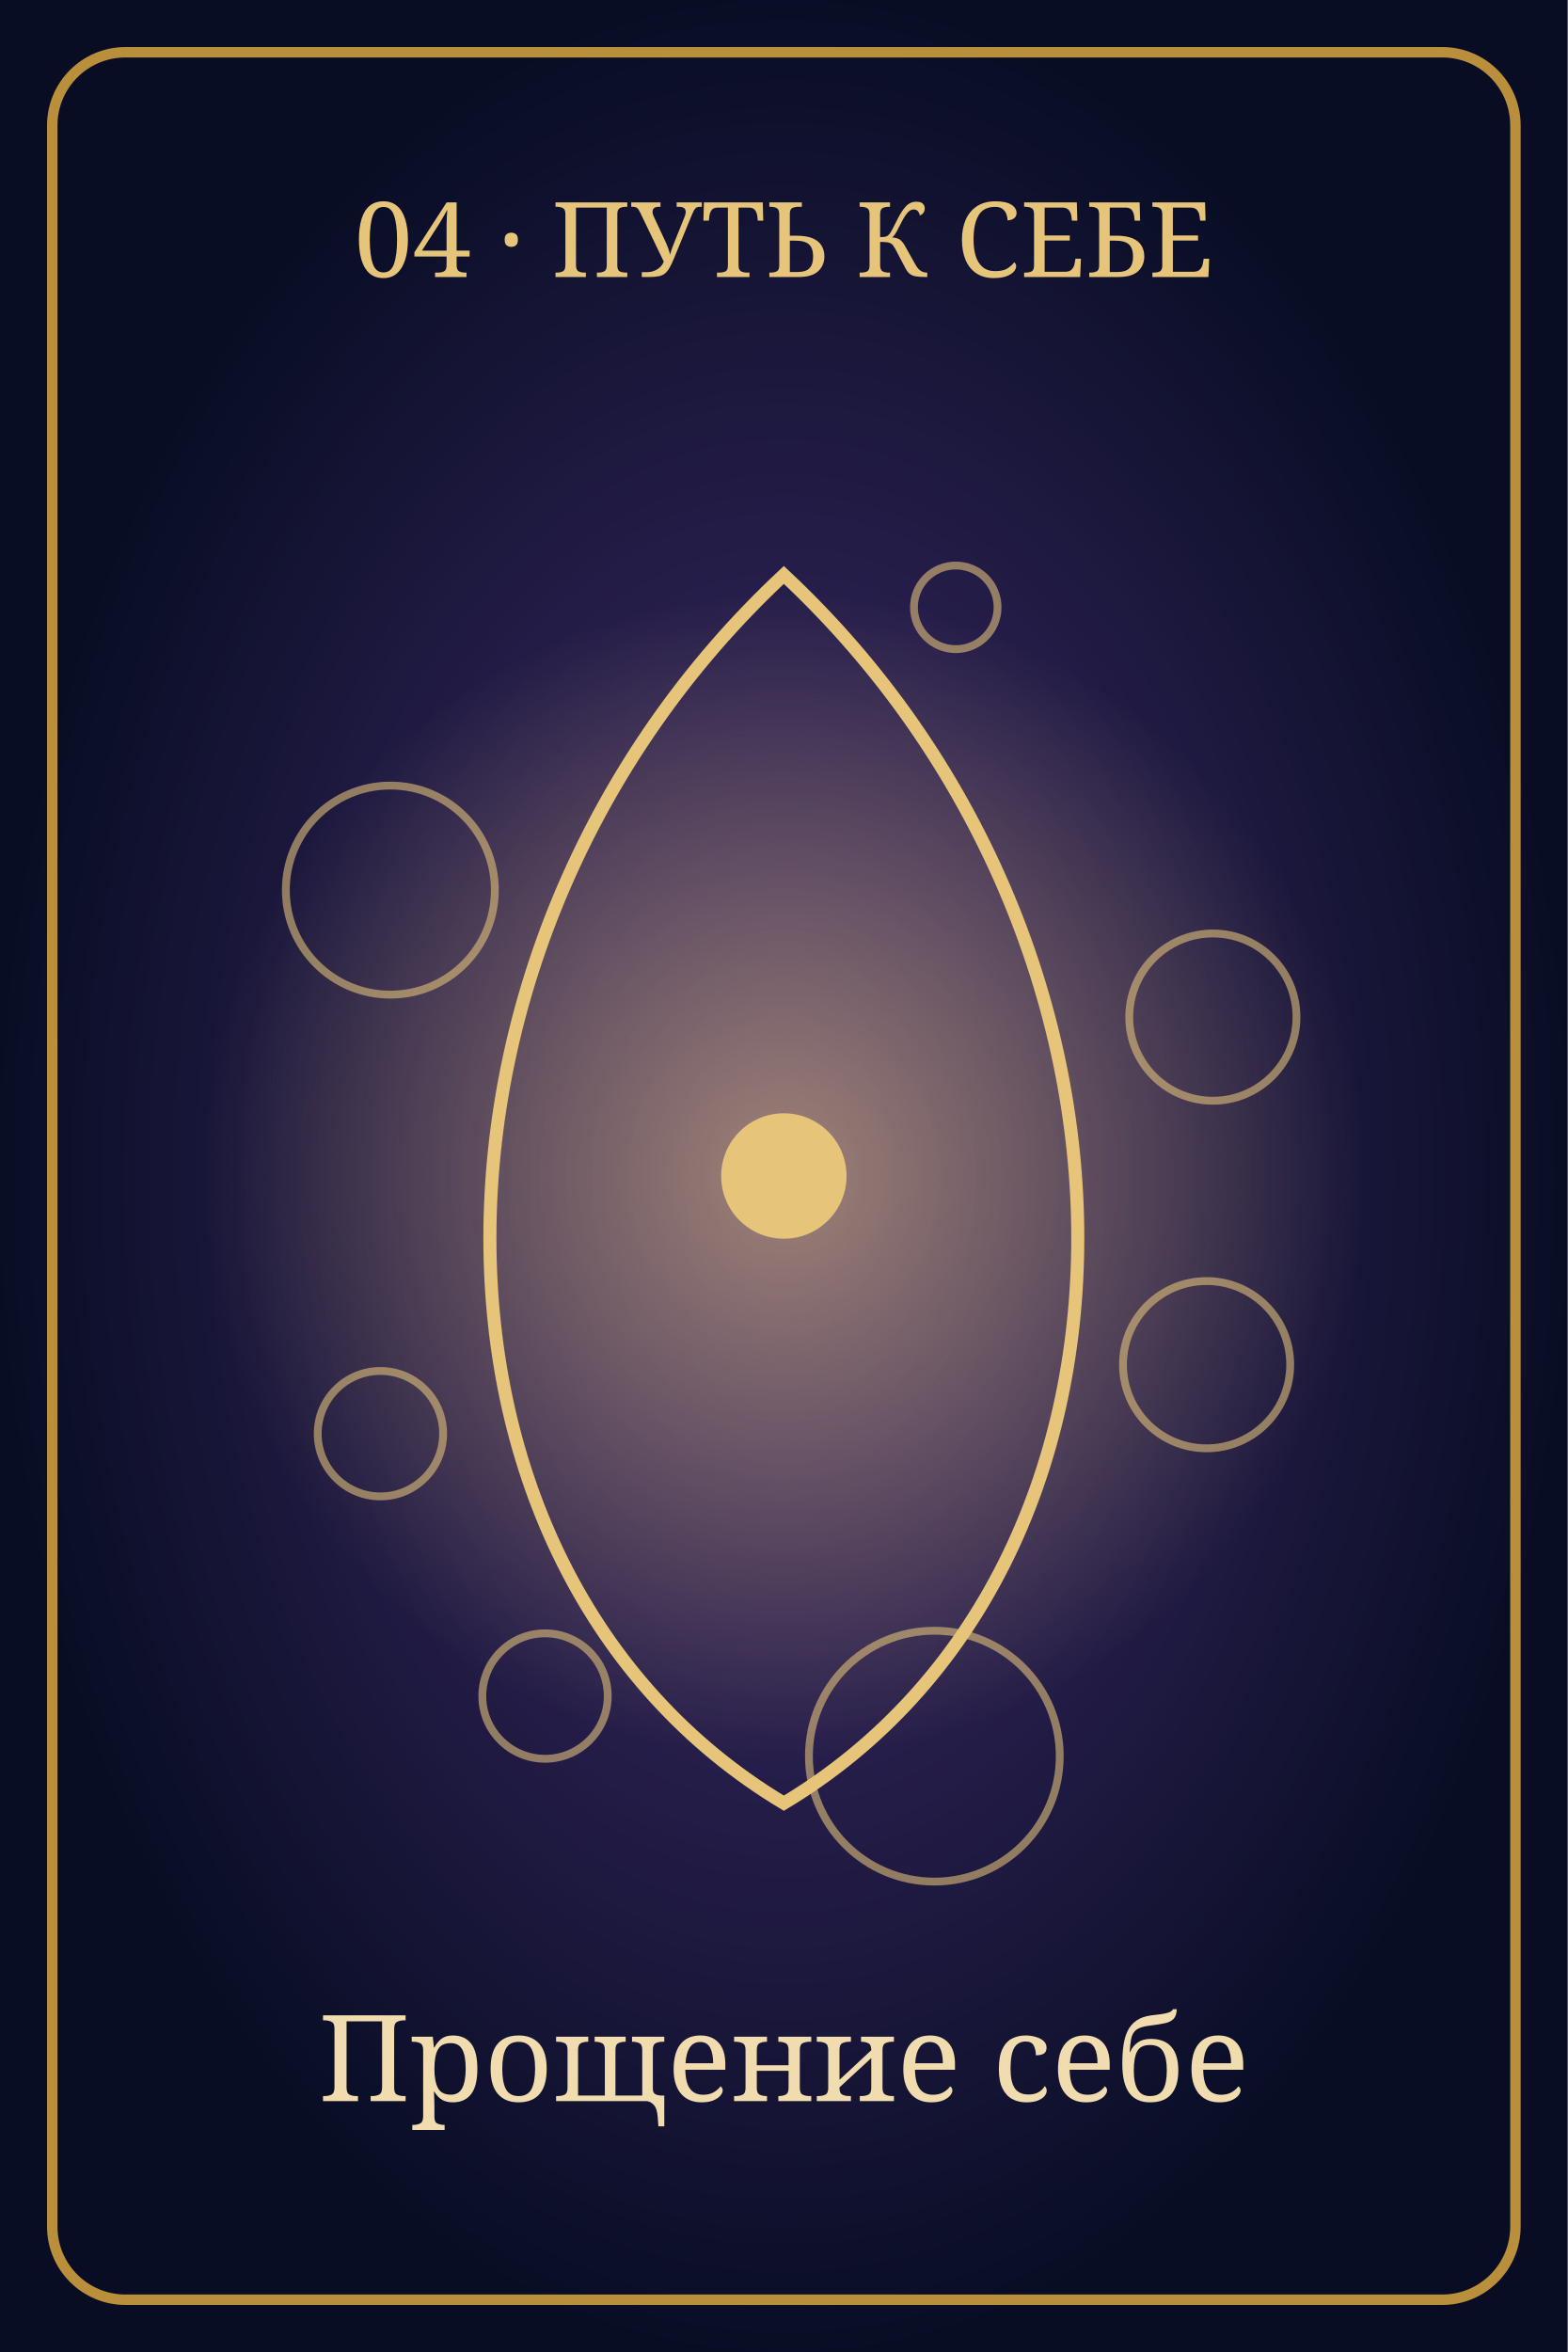
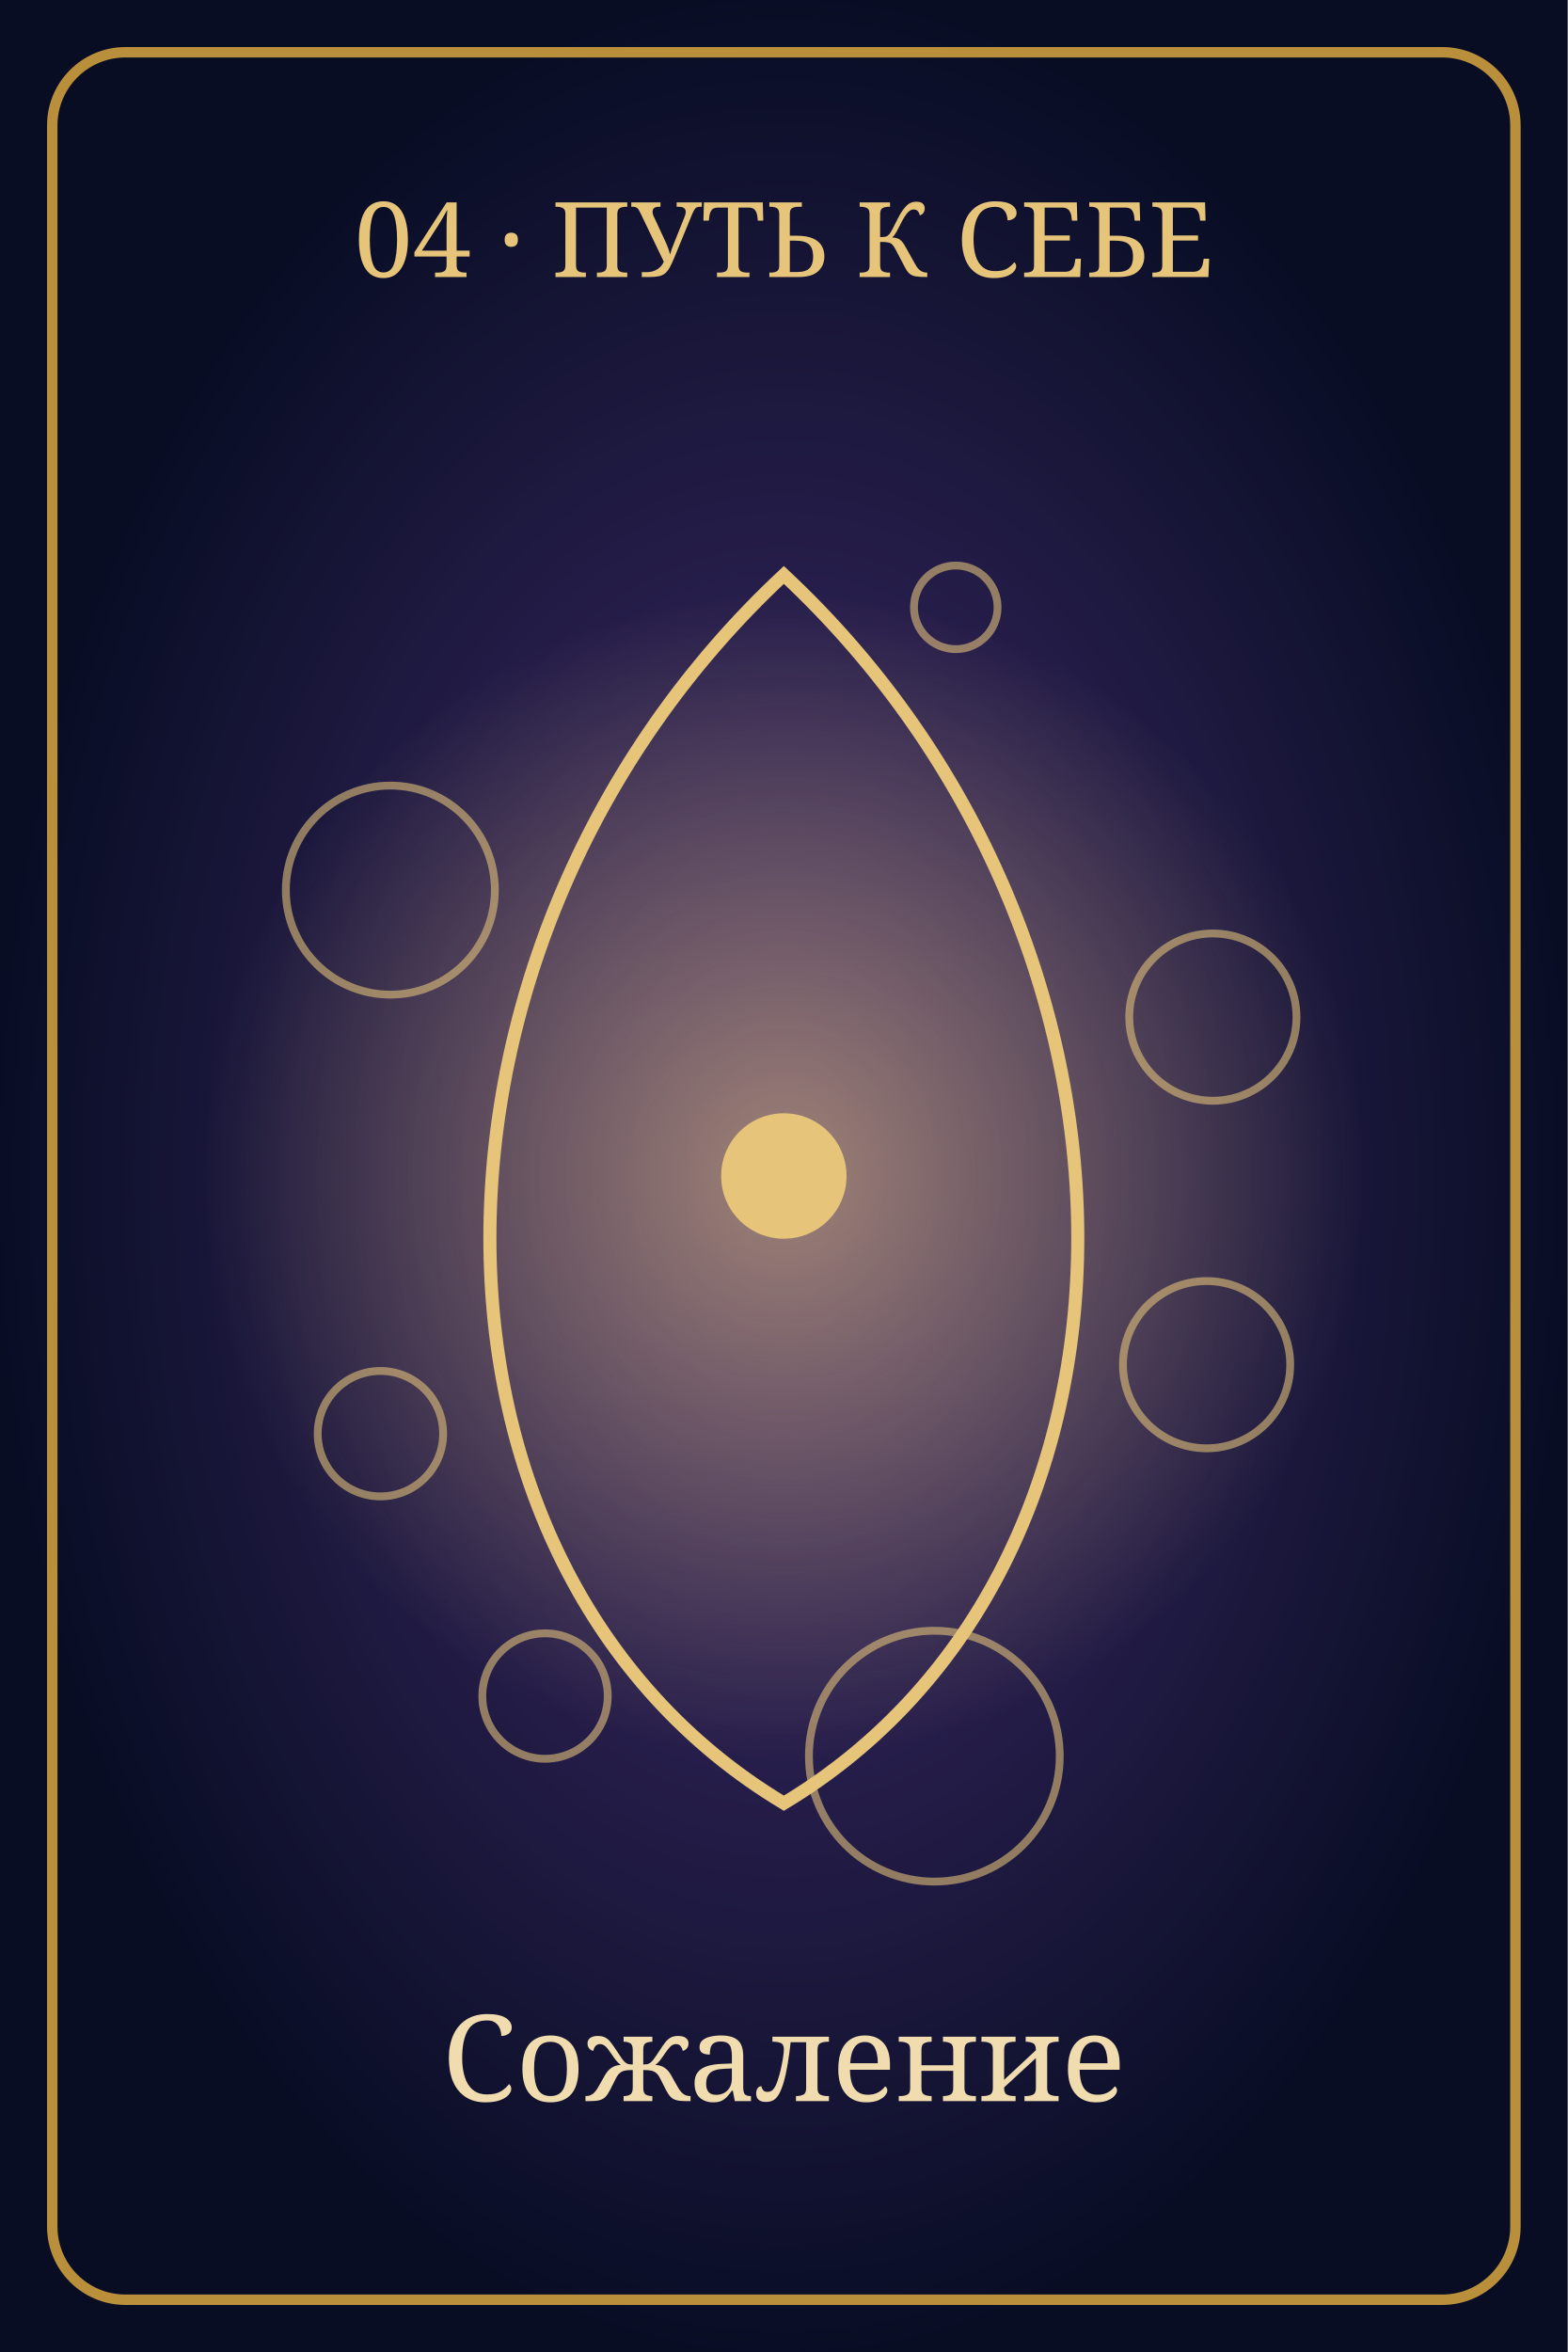
- <svg xmlns="http://www.w3.org/2000/svg" viewBox="0 0 300 450" role="img" aria-label="Иллюстрация карты Прощение себе">
+ <svg xmlns="http://www.w3.org/2000/svg" viewBox="0 0 300 450" role="img" aria-label="Иллюстрация карты Сожаление">
  <defs>
    <radialGradient id="bg">
      <stop stop-color="hsl(260,42%,31%)" />
      <stop offset="1" stop-color="#080d24" />
    </radialGradient>
    <radialGradient id="glow">
      <stop stop-color="#e6c47a" stop-opacity=".56" />
      <stop offset="1" stop-color="#e6c47a" stop-opacity="0" />
    </radialGradient>
  </defs>
  <rect width="300" height="450" fill="url(#bg)" />
  <rect x="10" y="10" width="280" height="430" rx="14" fill="none" stroke="#b98f3c" stroke-width="2" />
  <circle cx="150" cy="225" r="112" fill="url(#glow)" />
  <g fill="none" stroke="#e6c47a" stroke-width="2.5">
    <path d="M150 110 C75 180 75 300 150 345 C225 300 225 180 150 110Z" />
  </g>
  <circle cx="104.3" cy="324.5" r="12" fill="none" stroke="#e6c47a" stroke-opacity=".58" stroke-width="1.5" />
  <circle cx="232.1" cy="194.6" r="16" fill="none" stroke="#e6c47a" stroke-opacity=".58" stroke-width="1.5" />
  <circle cx="74.7" cy="170.3" r="20" fill="none" stroke="#e6c47a" stroke-opacity=".58" stroke-width="1.5" />
  <circle cx="178.8" cy="336.0" r="24" fill="none" stroke="#e6c47a" stroke-opacity=".58" stroke-width="1.5" />
  <circle cx="182.9" cy="116.2" r="8" fill="none" stroke="#e6c47a" stroke-opacity=".58" stroke-width="1.5" />
  <circle cx="72.8" cy="274.3" r="12" fill="none" stroke="#e6c47a" stroke-opacity=".58" stroke-width="1.5" />
  <circle cx="230.9" cy="261.1" r="16" fill="none" stroke="#e6c47a" stroke-opacity=".58" stroke-width="1.5" />
  <circle cx="150" cy="225" r="12" fill="#e6c47a" />
  <text x="150" y="53" text-anchor="middle" fill="#e6c47a" font-family="Georgia,serif" font-size="20">04 · ПУТЬ К СЕБЕ</text>
-   <text x="150" y="402" text-anchor="middle" fill="#f0dcae" font-family="Georgia,serif" font-size="23" textLength="240" lengthAdjust="spacingAndGlyphs">Прощение себе</text>
+   <text x="150" y="402" text-anchor="middle" fill="#f0dcae" font-family="Georgia,serif" font-size="23" textLength="240" lengthAdjust="spacingAndGlyphs">Сожаление</text>
</svg>
